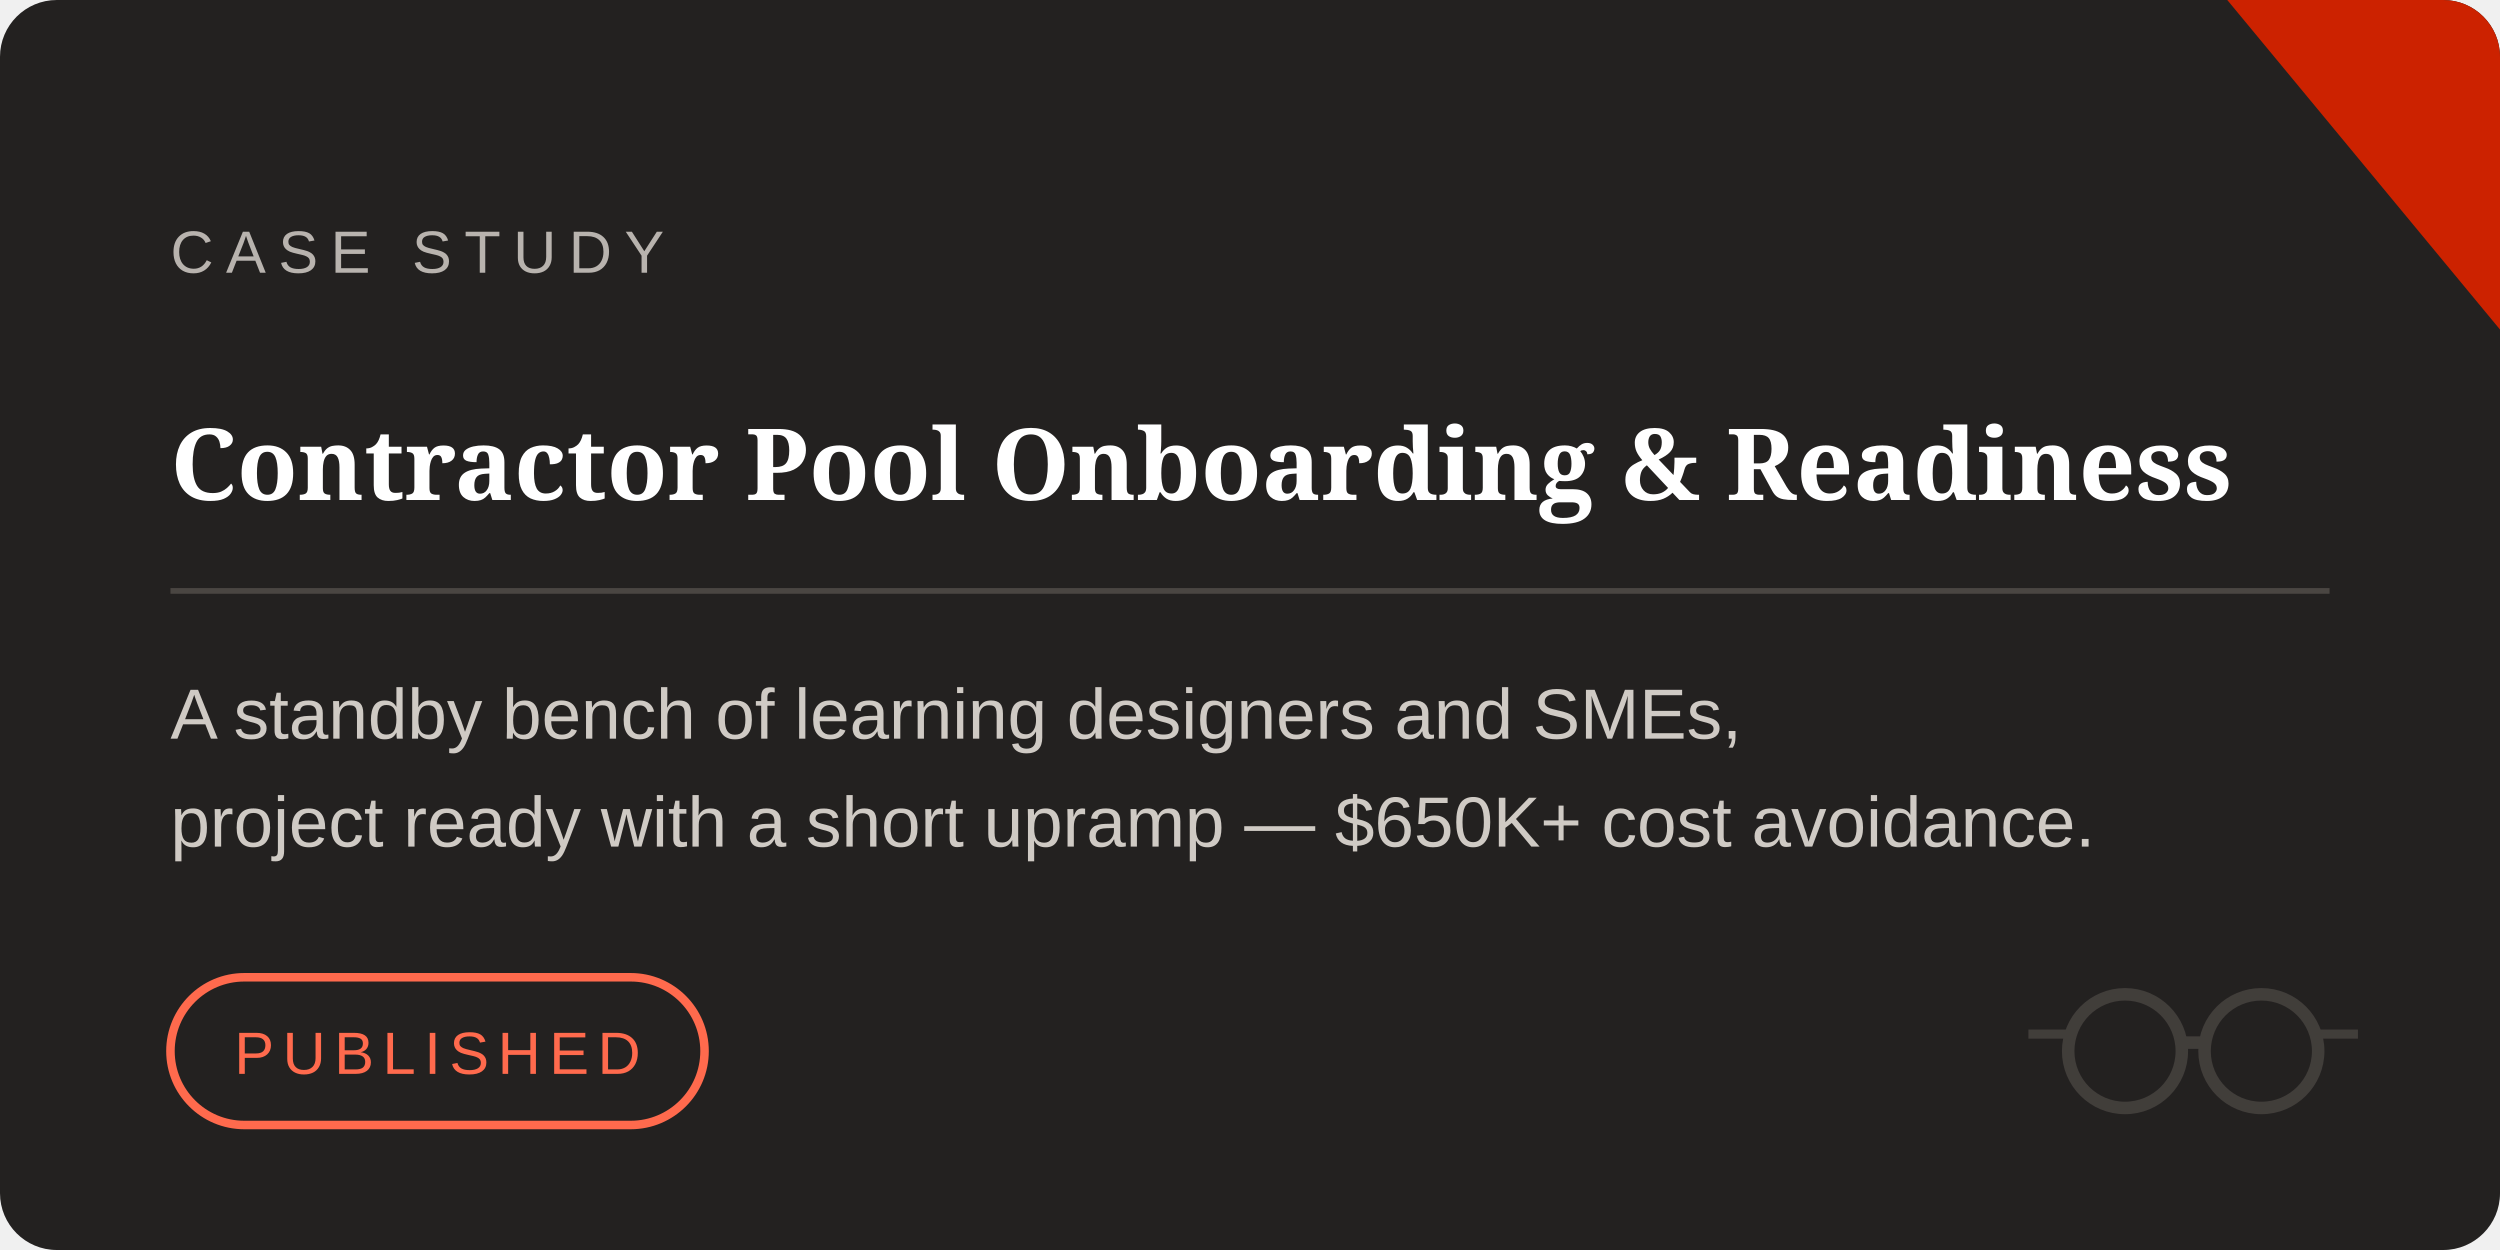
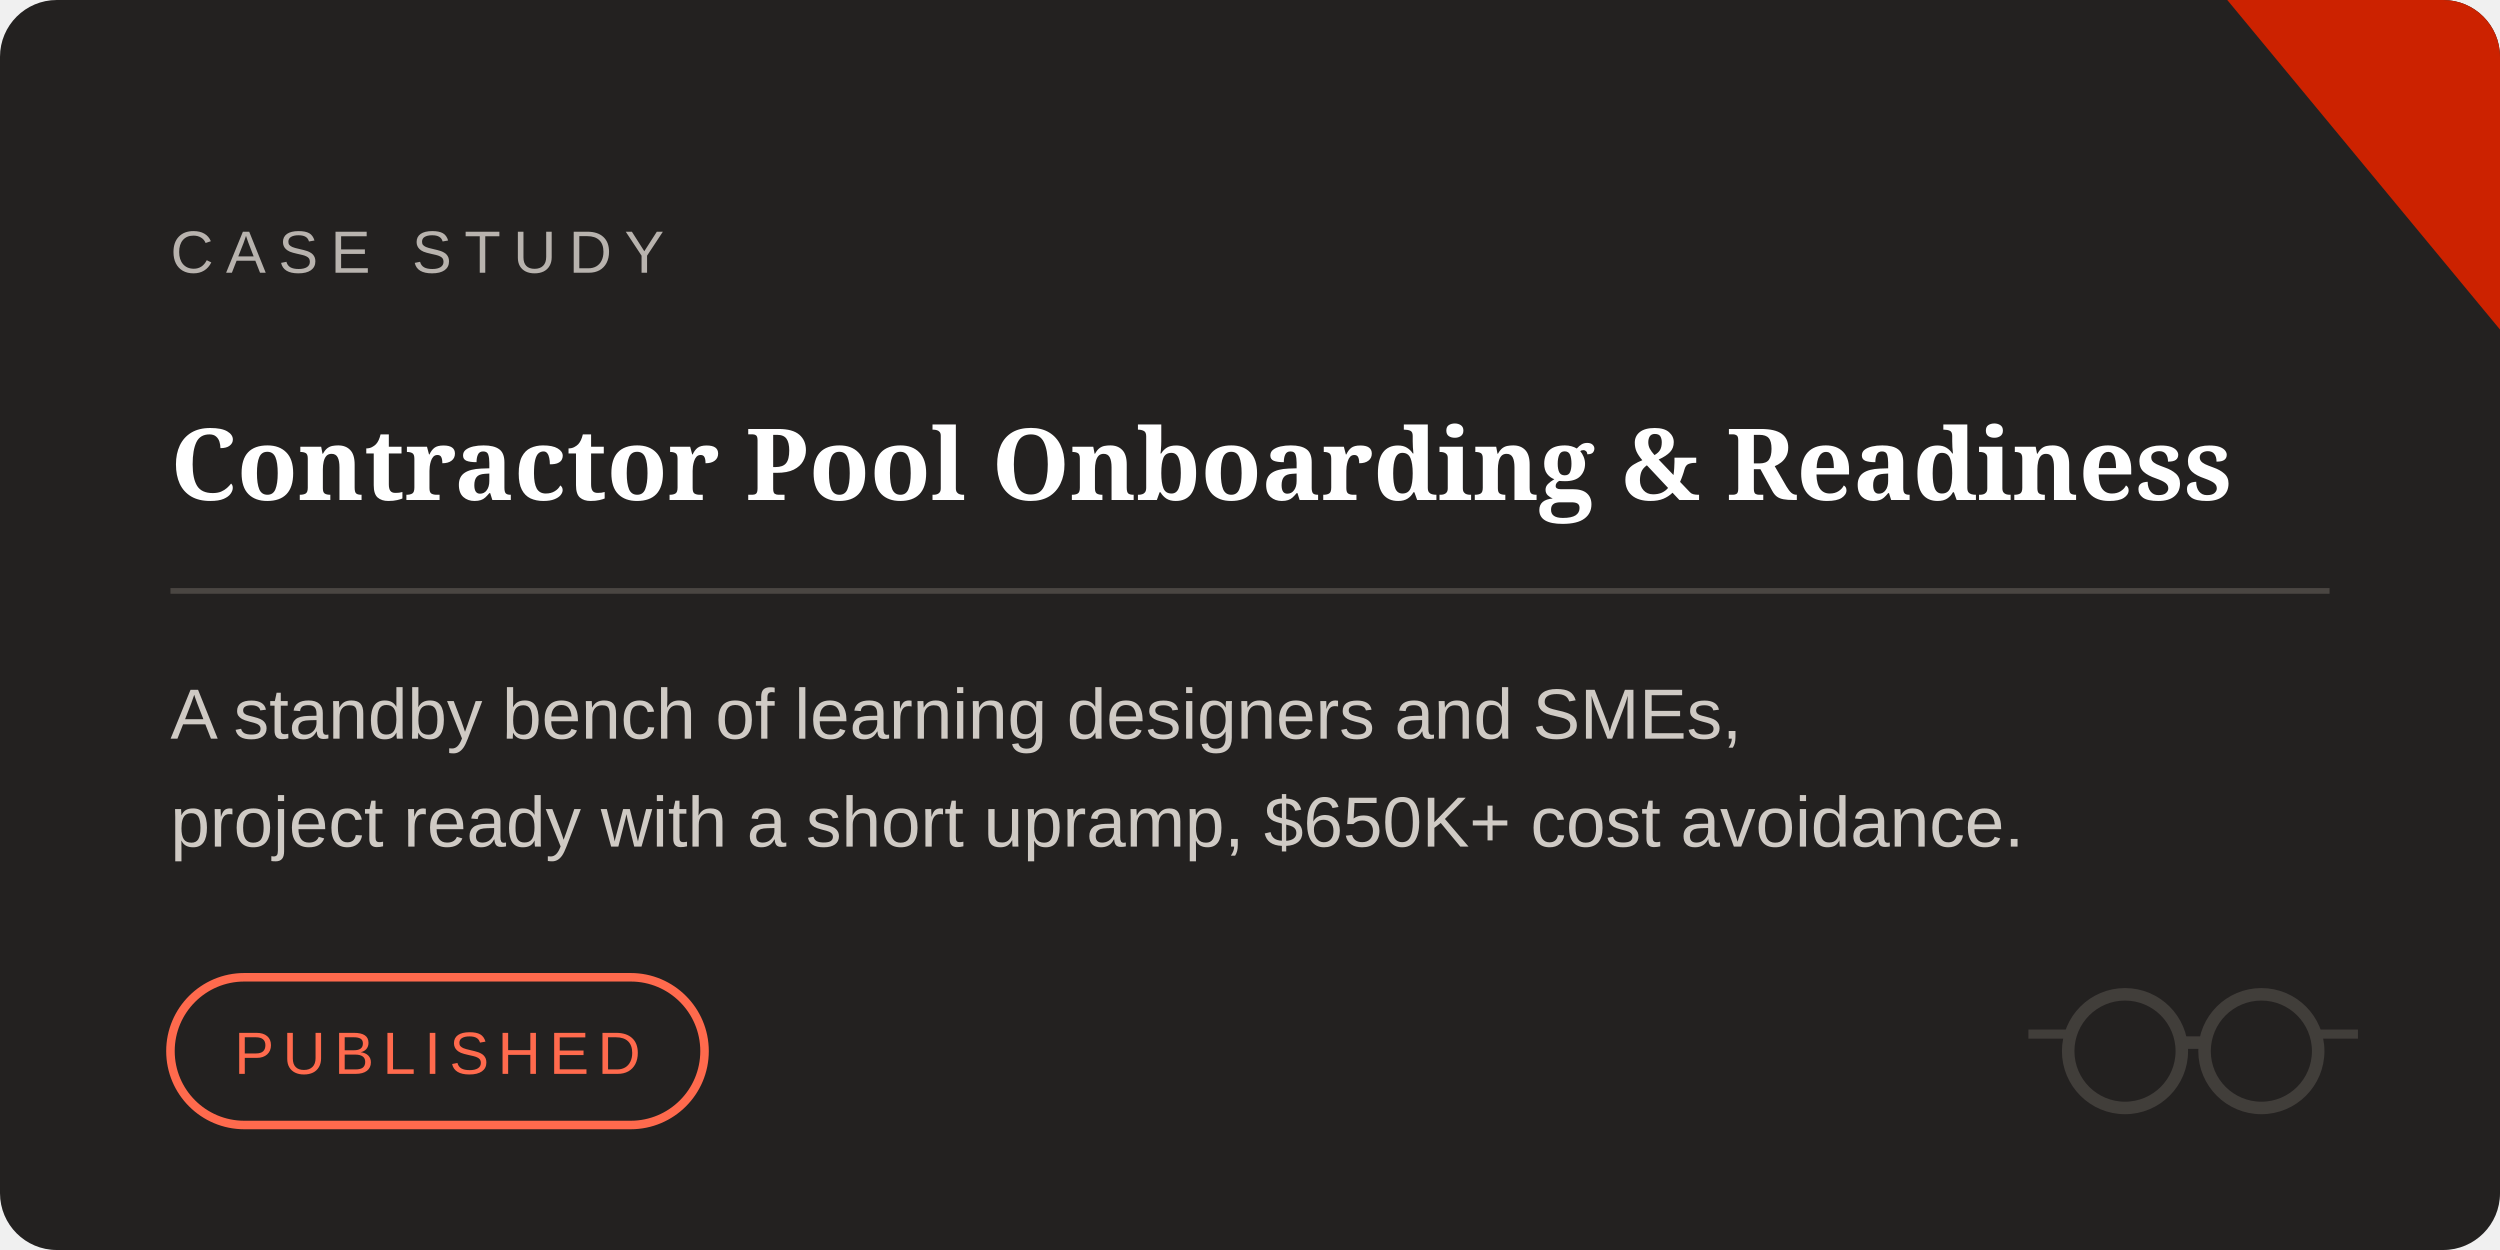
<svg xmlns="http://www.w3.org/2000/svg" width="440" height="220" viewBox="0 0 440 220" role="img" aria-label="Contractor Pool Onboarding and Readiness">
  <defs>
    <clipPath id="cardclip">
      <rect width="440" height="220" rx="10" />
    </clipPath>
  </defs>
  <rect x="0" y="0" width="440" height="220" fill="#232120" rx="10" />
  <g clip-path="url(#cardclip)">
    <polygon points="392,0 440,0 440,58" fill="#cc2200" />
  </g>
  <text x="30" y="48" font-family="Arial, sans-serif" font-size="10.5" fill="#b8b3ae" letter-spacing="2.2">CASE STUDY</text>
  <text x="30" y="88" font-family="Georgia, serif" font-size="17.5" font-weight="700" fill="#ffffff">Contractor Pool Onboarding &amp; Readiness</text>
  <line x1="30" y1="104" x2="410" y2="104" stroke="#4a4642" stroke-width="1" />
  <text x="30" y="130" font-family="Arial, sans-serif" font-size="12.5" fill="#cfcac4">A standby bench of learning designers and SMEs,</text>
-   <text x="30" y="149" font-family="Arial, sans-serif" font-size="12.5" fill="#cfcac4">project ready with a short upramp — $650K+ cost avoidance.</text>
+   <text x="30" y="149" font-family="Arial, sans-serif" font-size="12.5" fill="#cfcac4">project ready with a short upramp, $650K+ cost avoidance.</text>
  <rect x="30" y="172" width="94" height="26" fill="none" stroke="#ff6a4d" stroke-width="1.5" rx="13" />
  <text x="77.0" y="189" font-family="Arial, sans-serif" font-size="10.5" fill="#ff6a4d" letter-spacing="1.5" text-anchor="middle">PUBLISHED</text>
  <g transform="translate(374, 185)" opacity="0.55" stroke="#5a5550" fill="none">
    <circle cx="0" cy="0" r="10" stroke-width="2.2" />
    <circle cx="24" cy="0" r="10" stroke-width="2.2" />
    <line x1="10" y1="-1.5" x2="14" y2="-1.5" stroke-width="2.2" />
    <line x1="-10" y1="-3" x2="-17" y2="-3" stroke-width="1.6" />
    <line x1="34" y1="-3" x2="41" y2="-3" stroke-width="1.6" />
  </g>
</svg>
